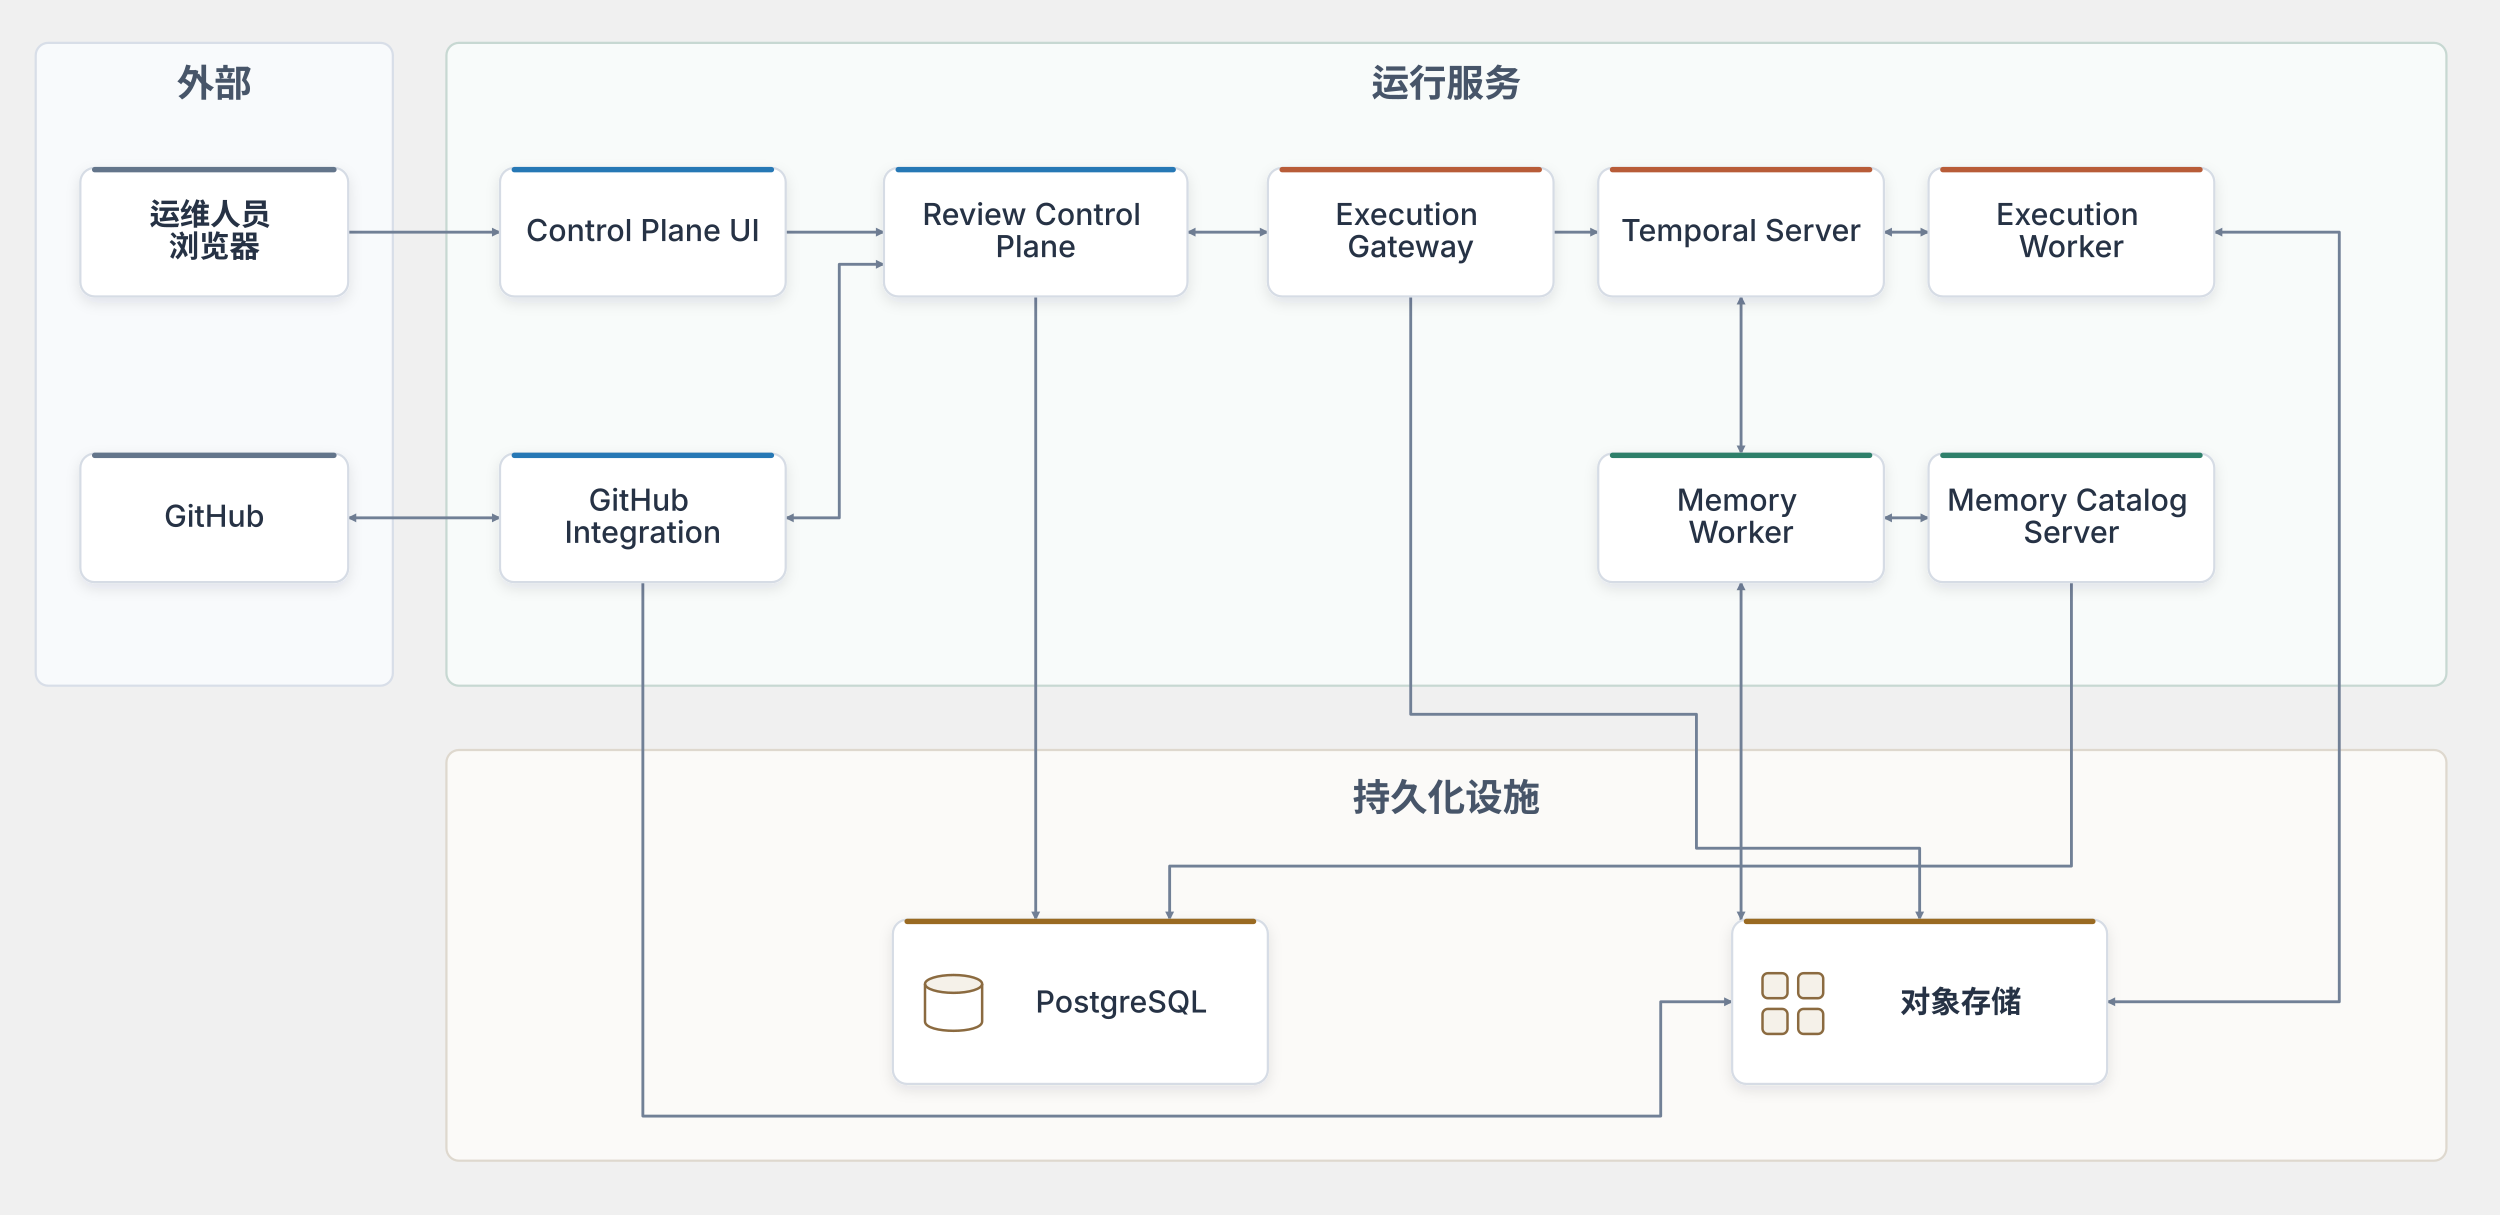
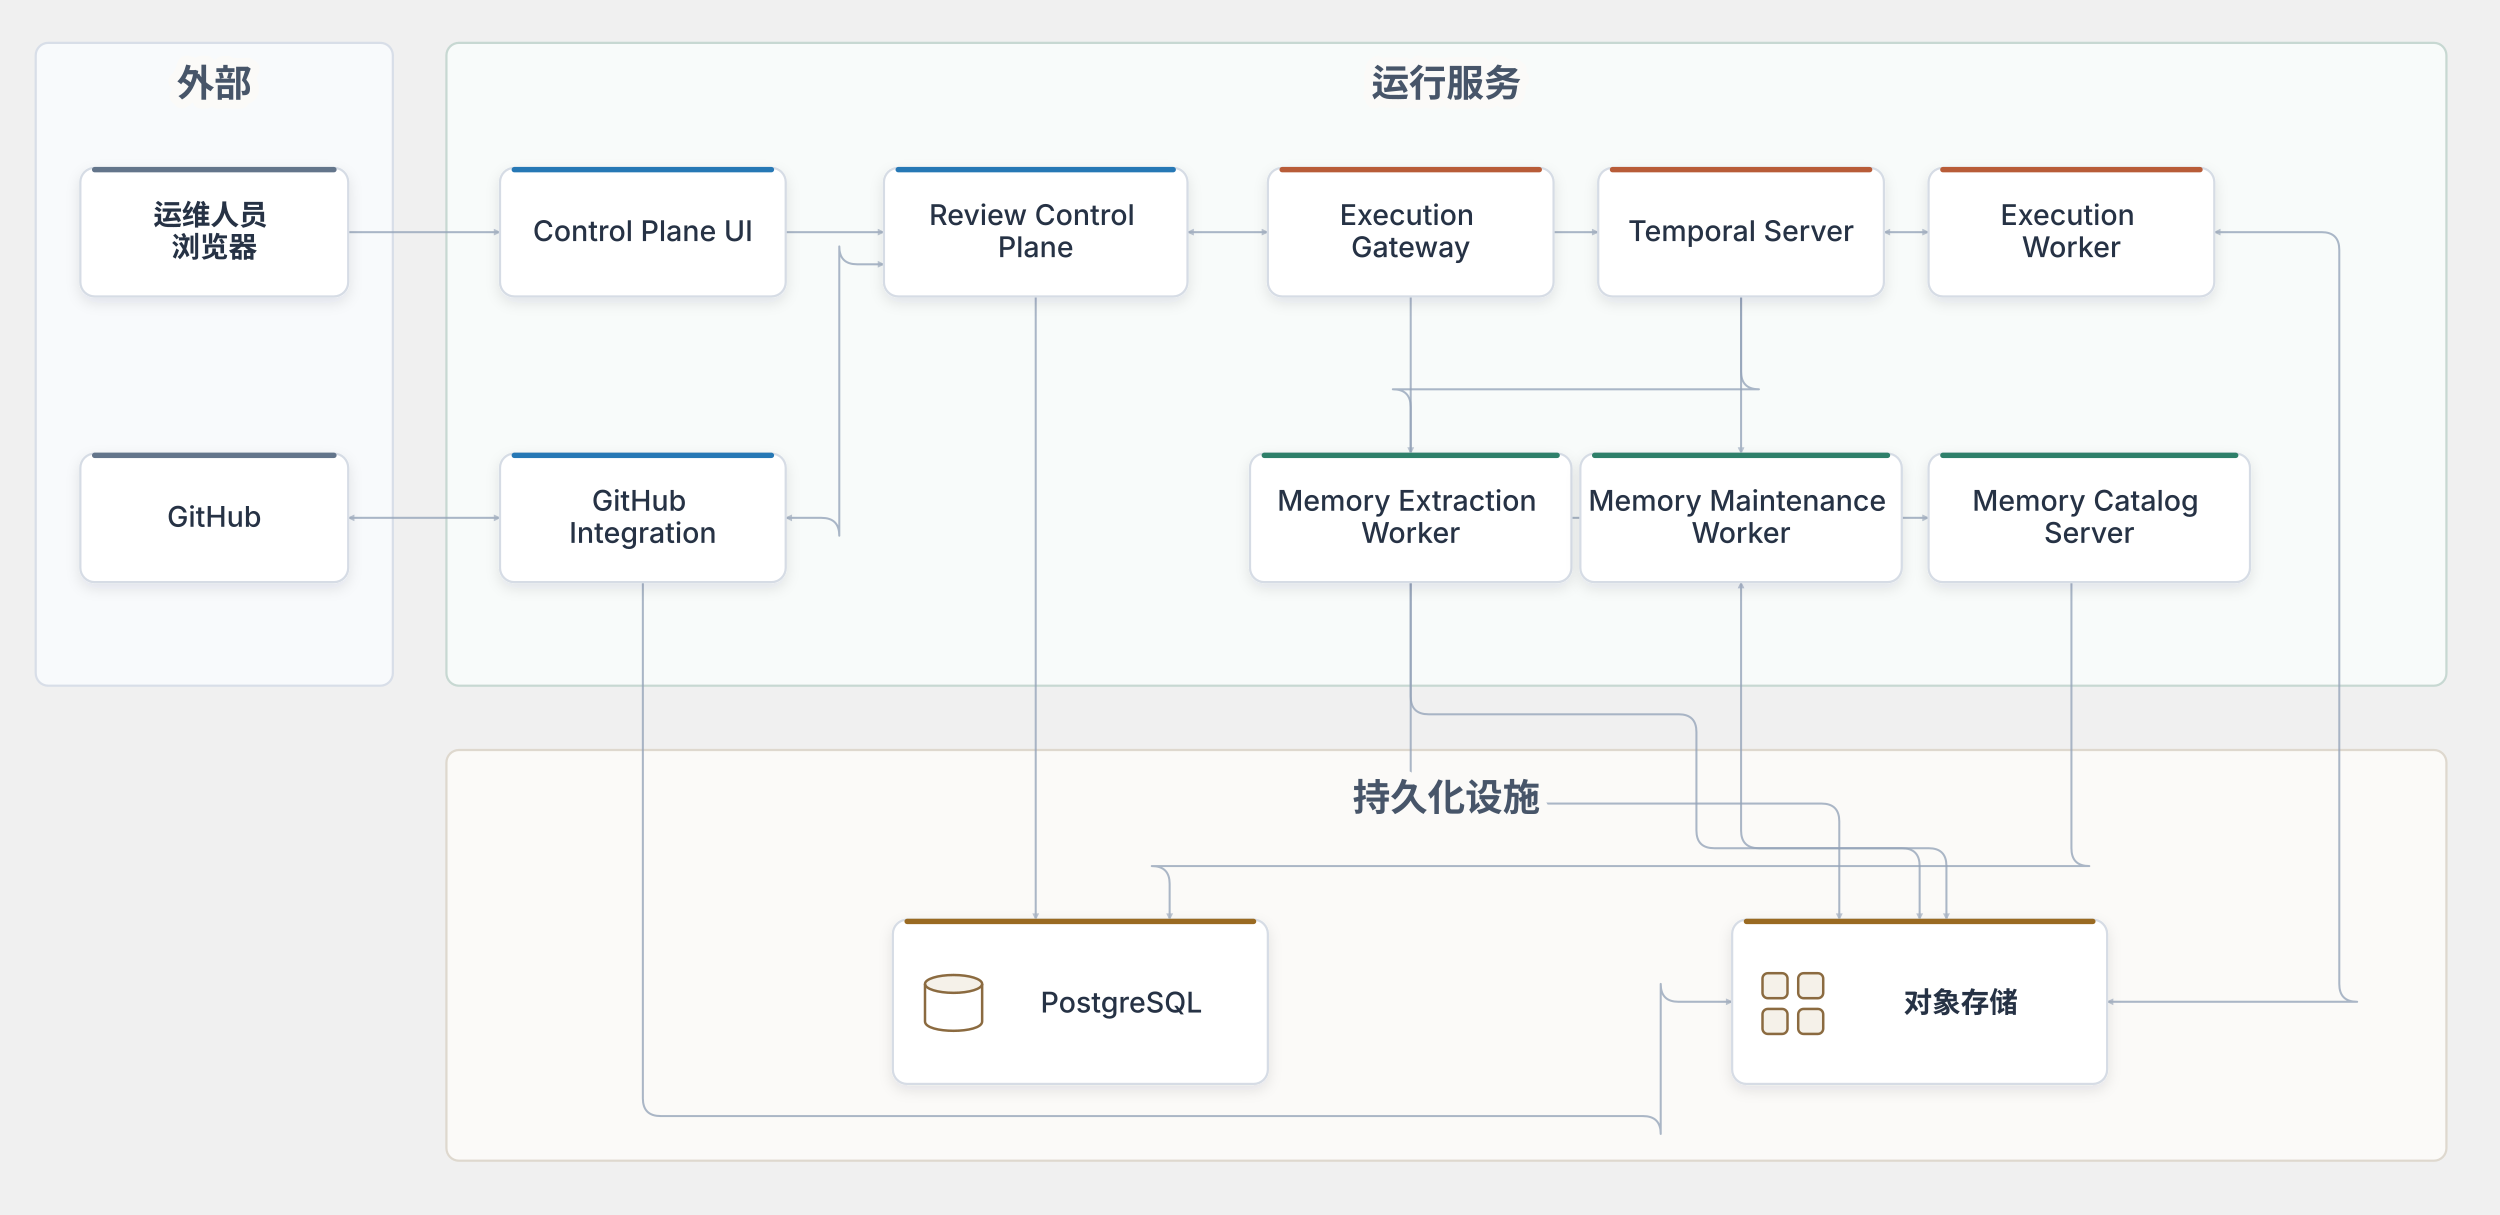
<svg xmlns="http://www.w3.org/2000/svg" viewBox="0 0 1400 680" role="img" aria-labelledby="title description">
  <defs>
    <filter id="shadow" x="-20%" y="-20%" width="140%" height="150%">
      <feDropShadow dx="0" dy="3" stdDeviation="4" flood-color="#0f172a" flood-opacity="0.1" />
    </filter>
-     <marker id="arrow" viewBox="0 0 10 10" refX="9" refY="5" markerWidth="5" markerHeight="5" markerUnits="userSpaceOnUse" orient="auto-start-reverse">
+     <marker id="arrow" viewBox="0 0 10 10" refX="9" refY="5" markerWidth="4" markerHeight="4" markerUnits="userSpaceOnUse" orient="auto-start-reverse">
      <path d="M 0 0 L 10 5 L 0 10 z" class="arrow-head" />
    </marker>
    <style>
      text { font-family: Inter, ui-sans-serif, system-ui, -apple-system, BlinkMacSystemFont, 'Segoe UI', sans-serif; fill: #263244; }
      .group { stroke-width: 1.25; }
      .external { fill: #f8fafc; stroke: #d8dee8; }
      .runtime { fill: #f8fbfa; stroke: #c7d8d2; }
      .persistence { fill: #fbfaf8; stroke: #ded8ce; }
-       .group-label { font-size: 21px; font-weight: 650; fill: #475569; }
+       .group-label { font-size: 21px; font-weight: 650; fill: #475569; paint-order: stroke; stroke: #fbfaf8; stroke-width: 10; stroke-linejoin: round; }
      .node, .store { filter: url(#shadow); }
      .node-surface { fill: #ffffff; stroke: #d6dce5; stroke-width: 1.25; }
      .node-accent { fill: none; stroke-width: 3; stroke-linecap: round; }
      .external-node .node-accent { stroke: #64748b; }
      .control-node .node-accent { stroke: #2878b5; }
      .execution-node .node-accent { stroke: #b85c38; }
      .memory-node .node-accent { stroke: #2f806a; }
      .storage-node .node-accent { stroke: #9a6a22; }
      .store-icon { fill: #f5f1e9; stroke: #8b6b3f; stroke-width: 1.4; }
      .store-icon.no-fill { fill: none; }
      .object-icon { fill: #f5f1e9; stroke: #8b6b3f; stroke-width: 1.4; }
-       .node-label { font-size: 17px; font-weight: 550; }
-       .edge { fill: none; stroke: #718096; stroke-width: 1.6; stroke-linecap: round; stroke-linejoin: round; }
-       .arrow-head { fill: #718096; }
+       .node-label { font-size: 16px; font-weight: 550; }
+       .edge { fill: none; stroke: #94a3b8; stroke-width: 1.15; stroke-linecap: round; stroke-linejoin: round; opacity: 0.78; }
+       .arrow-head { fill: #94a3b8; opacity: 0.78; }
    </style>
  </defs>
  <g>
    <rect x="20" y="24" width="200" height="360" rx="7" class="group external" />
    <text x="120" y="54" class="group-label" text-anchor="middle">
      <tspan x="120" dy="0">外部</tspan>
    </text>
  </g>
  <g>
    <rect x="250" y="24" width="1120" height="360" rx="7" class="group runtime" />
    <text x="810" y="54" class="group-label" text-anchor="middle">
      <tspan x="810" dy="0">运行服务</tspan>
    </text>
  </g>
  <g>
    <rect x="250" y="420" width="1120" height="230" rx="7" class="group persistence" />
  </g>
  <path d="M 195 130 L 280 130" class="edge" marker-end="url(#arrow)" />
  <path d="M 195 290 L 280 290" class="edge" marker-end="url(#arrow)" marker-start="url(#arrow)" />
  <path d="M 440 130 L 495 130" class="edge" marker-end="url(#arrow)" />
-   <path d="M 440 290 L 470 290 L 470 148 L 495 148" class="edge" marker-end="url(#arrow)" marker-start="url(#arrow)" />
+   <path d="M 440 290 L 460 290 Q 470 290 470 300 L 470 138 Q 470 148 480 148 L 495 148" class="edge" marker-end="url(#arrow)" marker-start="url(#arrow)" />
  <path d="M 665 130 L 710 130" class="edge" marker-end="url(#arrow)" marker-start="url(#arrow)" />
  <path d="M 870 130 L 895 130" class="edge" marker-end="url(#arrow)" />
  <path d="M 1055 130 L 1080 130" class="edge" marker-end="url(#arrow)" marker-start="url(#arrow)" />
-   <path d="M 975 166 L 975 254" class="edge" marker-end="url(#arrow)" marker-start="url(#arrow)" />
+   <path d="M 975 166 L 975 208 Q 975 218 985 218 L 780 218 Q 790 218 790 228 L 790 254" class="edge" marker-end="url(#arrow)" />
+   <path d="M 975 166 L 975 254" class="edge" marker-end="url(#arrow)" />
+   <path d="M 870 290 L 895 290" class="edge" marker-end="url(#arrow)" marker-start="url(#arrow)" />
  <path d="M 1055 290 L 1080 290" class="edge" marker-end="url(#arrow)" marker-start="url(#arrow)" />
  <path d="M 580 166 L 580 515" class="edge" marker-end="url(#arrow)" />
-   <path d="M 1160 326 L 1160 485 L 655 485 L 655 515" class="edge" marker-end="url(#arrow)" />
-   <path d="M 360 326 L 360 625 L 930 625 L 930 561 L 970 561" class="edge" marker-end="url(#arrow)" />
-   <path d="M 790 166 L 790 400 L 950 400 L 950 475 L 1075 475 L 1075 515" class="edge" marker-end="url(#arrow)" />
-   <path d="M 1240 130 L 1310 130 L 1310 561 L 1180 561" class="edge" marker-end="url(#arrow)" marker-start="url(#arrow)" />
-   <path d="M 975 326 L 975 515" class="edge" marker-end="url(#arrow)" marker-start="url(#arrow)" />
+   <path d="M 1160 326 L 1160 475 Q 1160 485 1170 485 L 645 485 Q 655 485 655 495 L 655 515" class="edge" marker-end="url(#arrow)" />
+   <path d="M 360 326 L 360 615 Q 360 625 370 625 L 920 625 Q 930 625 930 635 L 930 551 Q 930 561 940 561 L 970 561" class="edge" marker-end="url(#arrow)" />
+   <path d="M 790 166 L 790 390 Q 790 400 800 400 L 940 400 Q 950 400 950 410 L 950 465 Q 950 475 960 475 L 1065 475 Q 1075 475 1075 485 L 1075 515" class="edge" marker-end="url(#arrow)" />
+   <path d="M 1240 130 L 1300 130 Q 1310 130 1310 140 L 1310 551 Q 1310 561 1320 561 L 1180 561" class="edge" marker-end="url(#arrow)" marker-start="url(#arrow)" />
+   <path d="M 790 326 L 790 440 Q 790 450 800 450 L 1020 450 Q 1030 450 1030 460 L 1030 515" class="edge" marker-end="url(#arrow)" />
+   <path d="M 975 326 L 975 465 Q 975 475 985 475 L 1080 475 Q 1090 475 1090 485 L 1090 515" class="edge" marker-end="url(#arrow)" marker-start="url(#arrow)" />
  <g id="operator" class="node external-node">
    <rect x="45" y="94" width="150" height="72" rx="8" class="node-surface" />
    <path d="M 53 95 H 187" class="node-accent" />
    <text x="120" y="126" class="node-label" text-anchor="middle">
      <tspan x="120" dy="0">运维人员</tspan>
      <tspan x="120" dy="18">浏览器</tspan>
    </text>
  </g>
  <g id="github" class="node external-node">
    <rect x="45" y="254" width="150" height="72" rx="8" class="node-surface" />
    <path d="M 53 255 H 187" class="node-accent" />
    <text x="120" y="295" class="node-label" text-anchor="middle">
      <tspan x="120" dy="0">GitHub</tspan>
    </text>
  </g>
  <g id="ui" class="node control-node">
    <rect x="280" y="94" width="160" height="72" rx="8" class="node-surface" />
    <path d="M 288 95 H 432" class="node-accent" />
    <text x="360" y="135" class="node-label" text-anchor="middle">
      <tspan x="360" dy="0">Control Plane UI</tspan>
    </text>
  </g>
  <g id="integration" class="node control-node">
    <rect x="280" y="254" width="160" height="72" rx="8" class="node-surface" />
    <path d="M 288 255 H 432" class="node-accent" />
    <text x="360" y="286" class="node-label" text-anchor="middle">
      <tspan x="360" dy="0">GitHub</tspan>
      <tspan x="360" dy="18">Integration</tspan>
    </text>
  </g>
  <g id="control" class="node control-node">
    <rect x="495" y="94" width="170" height="72" rx="8" class="node-surface" />
    <path d="M 503 95 H 657" class="node-accent" />
    <text x="580" y="126" class="node-label" text-anchor="middle">
      <tspan x="580" dy="0">Review Control</tspan>
      <tspan x="580" dy="18">Plane</tspan>
    </text>
  </g>
  <g id="gateway" class="node execution-node">
    <rect x="710" y="94" width="160" height="72" rx="8" class="node-surface" />
    <path d="M 718 95 H 862" class="node-accent" />
    <text x="790" y="126" class="node-label" text-anchor="middle">
      <tspan x="790" dy="0">Execution</tspan>
      <tspan x="790" dy="18">Gateway</tspan>
    </text>
  </g>
  <g id="temporal" class="node execution-node">
    <rect x="895" y="94" width="160" height="72" rx="8" class="node-surface" />
    <path d="M 903 95 H 1047" class="node-accent" />
    <text x="975" y="135" class="node-label" text-anchor="middle">
      <tspan x="975" dy="0">Temporal Server</tspan>
    </text>
  </g>
  <g id="execution-worker" class="node execution-node">
    <rect x="1080" y="94" width="160" height="72" rx="8" class="node-surface" />
    <path d="M 1088 95 H 1232" class="node-accent" />
    <text x="1160" y="126" class="node-label" text-anchor="middle">
      <tspan x="1160" dy="0">Execution</tspan>
      <tspan x="1160" dy="18">Worker</tspan>
    </text>
  </g>
-   <g id="memory-worker" class="node memory-node">
-     <rect x="895" y="254" width="160" height="72" rx="8" class="node-surface" />
-     <path d="M 903 255 H 1047" class="node-accent" />
+   <g id="extraction-worker" class="node memory-node">
+     <rect x="700" y="254" width="180" height="72" rx="8" class="node-surface" />
+     <path d="M 708 255 H 872" class="node-accent" />
+     <text x="790" y="286" class="node-label" text-anchor="middle">
+       <tspan x="790" dy="0">Memory Extraction</tspan>
+       <tspan x="790" dy="18">Worker</tspan>
+     </text>
+   </g>
+   <g id="maintenance-worker" class="node memory-node">
+     <rect x="885" y="254" width="180" height="72" rx="8" class="node-surface" />
+     <path d="M 893 255 H 1057" class="node-accent" />
    <text x="975" y="286" class="node-label" text-anchor="middle">
-       <tspan x="975" dy="0">Memory</tspan>
+       <tspan x="975" dy="0">Memory Maintenance</tspan>
      <tspan x="975" dy="18">Worker</tspan>
    </text>
  </g>
  <g id="catalog" class="node memory-node">
-     <rect x="1080" y="254" width="160" height="72" rx="8" class="node-surface" />
-     <path d="M 1088 255 H 1232" class="node-accent" />
-     <text x="1160" y="286" class="node-label" text-anchor="middle">
-       <tspan x="1160" dy="0">Memory Catalog</tspan>
-       <tspan x="1160" dy="18">Server</tspan>
+     <rect x="1080" y="254" width="180" height="72" rx="8" class="node-surface" />
+     <path d="M 1088 255 H 1252" class="node-accent" />
+     <text x="1170" y="286" class="node-label" text-anchor="middle">
+       <tspan x="1170" dy="0">Memory Catalog</tspan>
+       <tspan x="1170" dy="18">Server</tspan>
    </text>
  </g>
  <g id="postgres" class="store storage-node">
    <rect x="500" y="515" width="210" height="92" rx="8" class="node-surface" />
    <path d="M 508 516 H 702" class="node-accent" />
    <ellipse cx="534" cy="551" rx="16" ry="5" class="store-icon" />
    <path d="M 518 551 V 572 M 550 551 V 572 M 518 572 C 518 579, 550 579, 550 572" class="store-icon no-fill" />
    <text x="628" y="567" class="node-label" text-anchor="middle">
      <tspan x="628" dy="0">PostgreSQL</tspan>
    </text>
  </g>
  <g id="storage" class="store storage-node">
    <rect x="970" y="515" width="210" height="92" rx="8" class="node-surface" />
    <path d="M 978 516 H 1172" class="node-accent" />
    <rect x="987" y="545" width="14" height="14" rx="3" class="object-icon" />
    <rect x="1007" y="545" width="14" height="14" rx="3" class="object-icon" />
    <rect x="987" y="565" width="14" height="14" rx="3" class="object-icon" />
    <rect x="1007" y="565" width="14" height="14" rx="3" class="object-icon" />
    <text x="1098" y="567" class="node-label" text-anchor="middle">
      <tspan x="1098" dy="0">对象存储</tspan>
    </text>
  </g>
  <text x="810" y="454" class="group-label" text-anchor="middle">
    <tspan x="810" dy="0">持久化设施</tspan>
  </text>
</svg>
